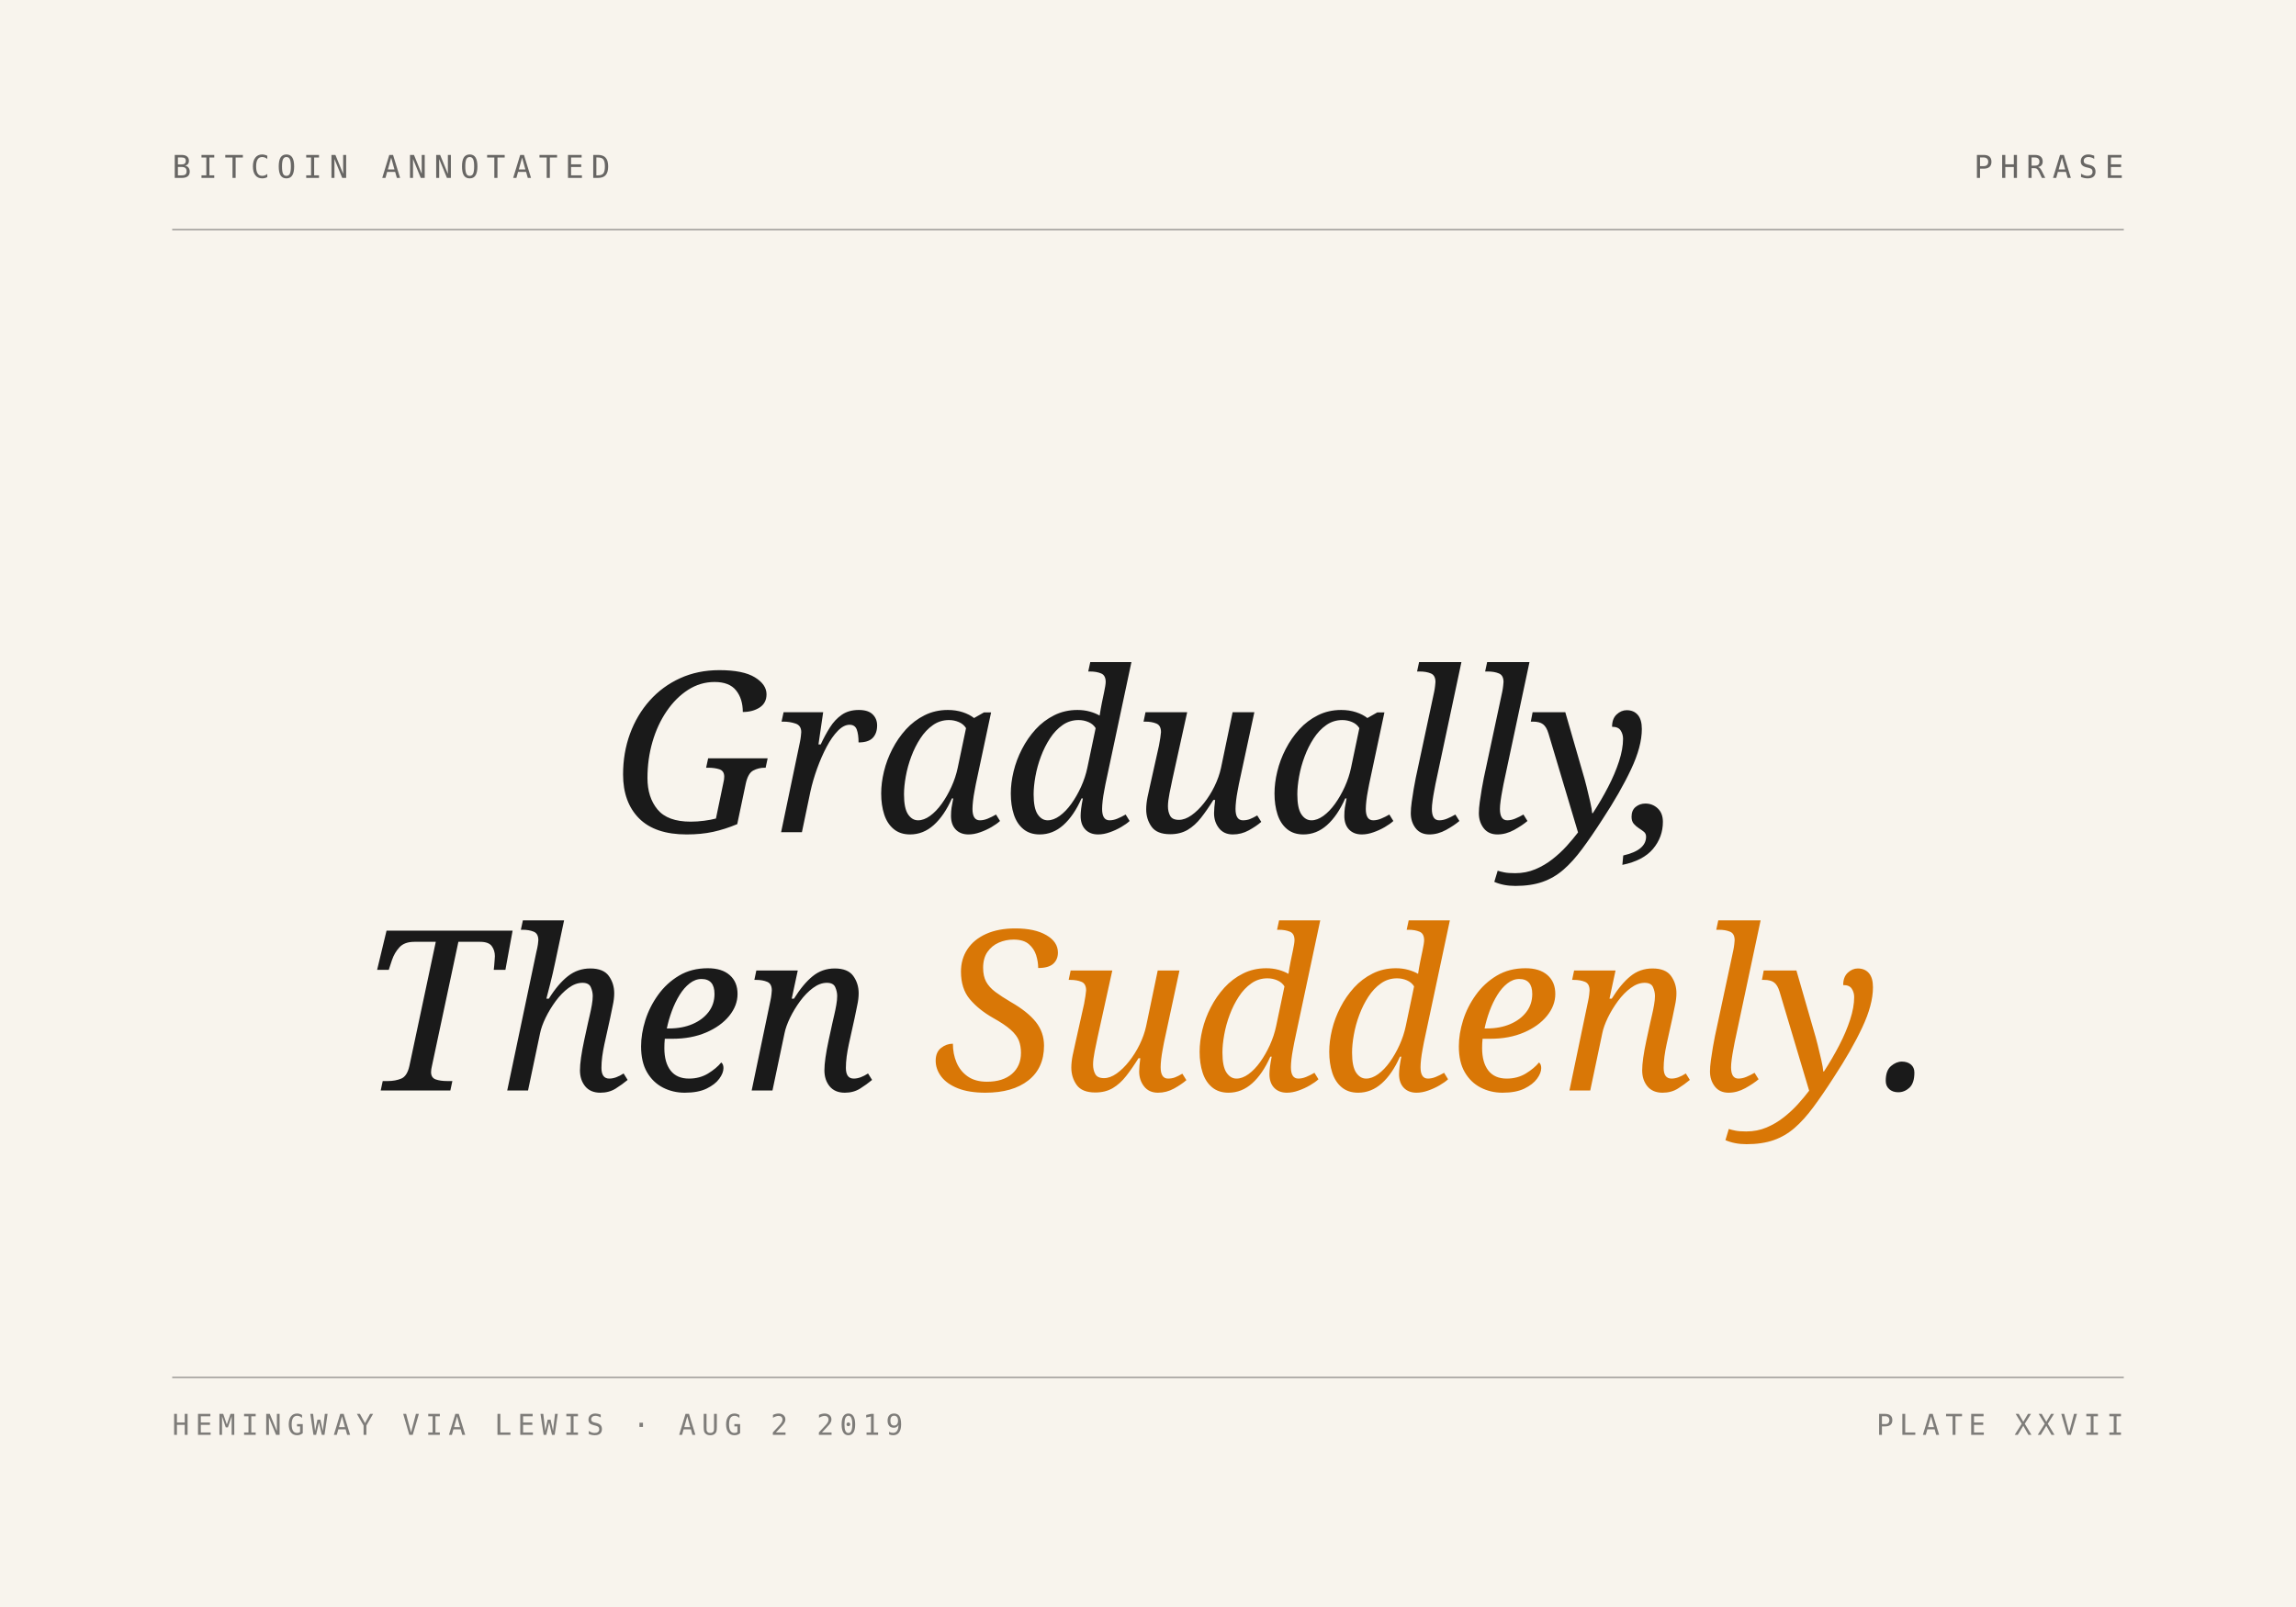
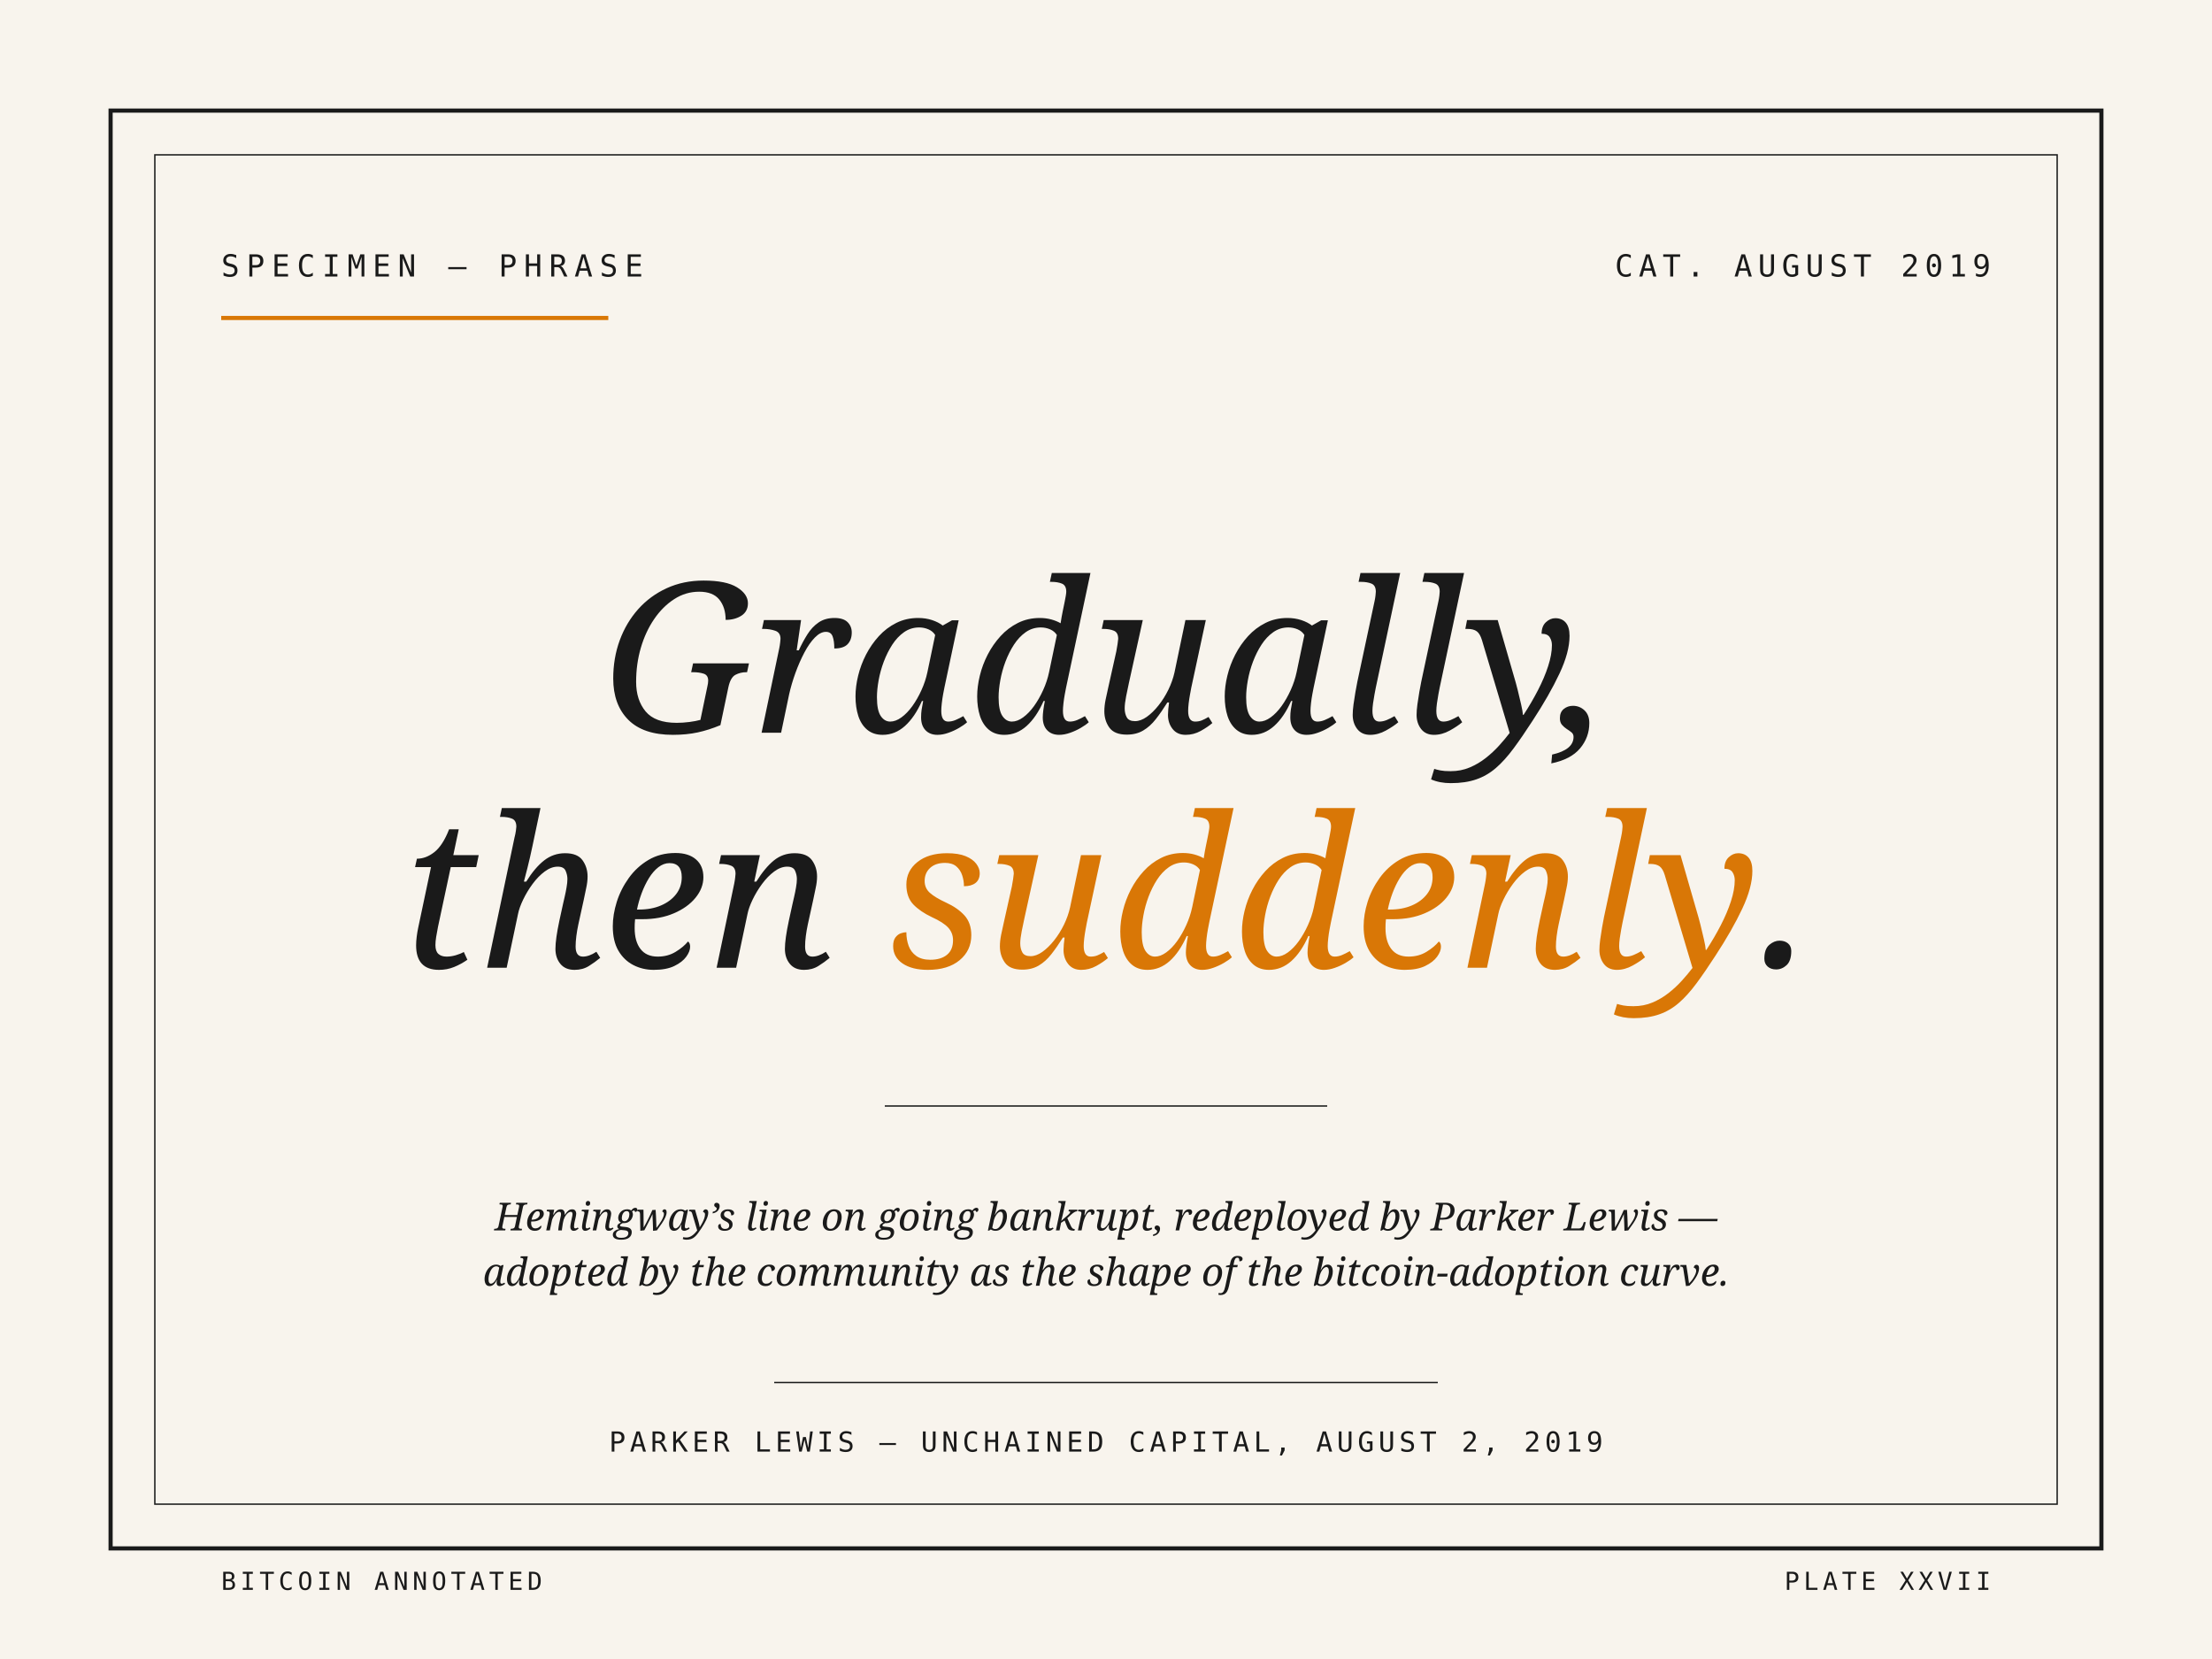
- <svg xmlns="http://www.w3.org/2000/svg" viewBox="0 0 800 560" width="800" height="560">
-   <rect width="800" height="560" fill="#f8f4ed" />
-   <line x1="60" y1="80" x2="740" y2="80" stroke="#1a1a1a" stroke-width="0.5" opacity="0.4" />
-   <line x1="60" y1="480" x2="740" y2="480" stroke="#1a1a1a" stroke-width="0.5" opacity="0.4" />
-   <text x="60" y="62" font-family="JetBrains Mono, ui-monospace, monospace" font-size="11" letter-spacing="2.5" fill="#1a1a1a" opacity="0.65">BITCOIN ANNOTATED</text>
-   <text x="740" y="62" font-family="JetBrains Mono, ui-monospace, monospace" font-size="11" letter-spacing="2.5" fill="#1a1a1a" opacity="0.65" text-anchor="end">PHRASE</text>
-   <text x="400" y="290" font-family="EB Garamond, Georgia, serif" font-style="italic" font-size="78" fill="#1a1a1a" text-anchor="middle">Gradually,</text>
-   <text x="400" y="380" font-family="EB Garamond, Georgia, serif" font-style="italic" font-size="78" fill="#1a1a1a" text-anchor="middle">Then <tspan fill="#d97706">Suddenly</tspan>.</text>
-   <text x="60" y="500" font-family="JetBrains Mono, ui-monospace, monospace" font-size="10" letter-spacing="2" fill="#1a1a1a" opacity="0.55">HEMINGWAY VIA LEWIS · AUG 2 2019</text>
-   <text x="740" y="500" font-family="JetBrains Mono, ui-monospace, monospace" font-size="10" letter-spacing="2" fill="#1a1a1a" opacity="0.55" text-anchor="end">PLATE XXVII</text>
+ <svg xmlns="http://www.w3.org/2000/svg" viewBox="0 0 800 600" width="800" height="600">
+   <rect width="800" height="600" fill="#f8f4ed" />
+   <rect x="40" y="40" width="720" height="520" fill="none" stroke="#1a1a1a" stroke-width="1.5" />
+   <rect x="56" y="56" width="688" height="488" fill="none" stroke="#1a1a1a" stroke-width="0.5" />
+   <text x="80" y="100" font-family="JetBrains Mono, monospace" font-size="11" fill="#1a1a1a" letter-spacing="2.5">SPECIMEN — PHRASE</text>
+   <line x1="80" y1="115" x2="220" y2="115" stroke="#d97706" stroke-width="1.5" />
+   <text x="720" y="100" font-family="JetBrains Mono, monospace" font-size="11" fill="#1a1a1a" letter-spacing="2" text-anchor="end">CAT. AUGUST 2019</text>
+   <text x="400" y="265" font-family="EB Garamond, Garamond, serif" font-style="italic" font-size="76" fill="#1a1a1a" text-anchor="middle" font-weight="500">Gradually,</text>
+   <text x="400" y="350" font-family="EB Garamond, Garamond, serif" font-style="italic" font-size="76" fill="#1a1a1a" text-anchor="middle" font-weight="500">then <tspan fill="#d97706">suddenly</tspan>.</text>
+   <line x1="320" y1="400" x2="480" y2="400" stroke="#1a1a1a" stroke-width="0.5" />
+   <text x="400" y="445" font-family="EB Garamond, Garamond, serif" font-style="italic" font-size="14" fill="#1a1a1a" text-anchor="middle">Hemingway’s line on going bankrupt, redeployed by Parker Lewis —</text>
+   <text x="400" y="465" font-family="EB Garamond, Garamond, serif" font-style="italic" font-size="14" fill="#1a1a1a" text-anchor="middle">adopted by the community as the shape of the bitcoin-adoption curve.</text>
+   <line x1="280" y1="500" x2="520" y2="500" stroke="#1a1a1a" stroke-width="0.5" />
+   <text x="400" y="525" font-family="JetBrains Mono, monospace" font-size="10" fill="#1a1a1a" letter-spacing="1.5" text-anchor="middle">PARKER LEWIS — UNCHAINED CAPITAL, AUGUST 2, 2019</text>
+   <text x="80" y="575" font-family="JetBrains Mono, monospace" font-size="9" fill="#1a1a1a" letter-spacing="1.5">BITCOIN ANNOTATED</text>
+   <text x="720" y="575" font-family="JetBrains Mono, monospace" font-size="9" fill="#1a1a1a" letter-spacing="1.5" text-anchor="end">PLATE XXVII</text>
</svg>
